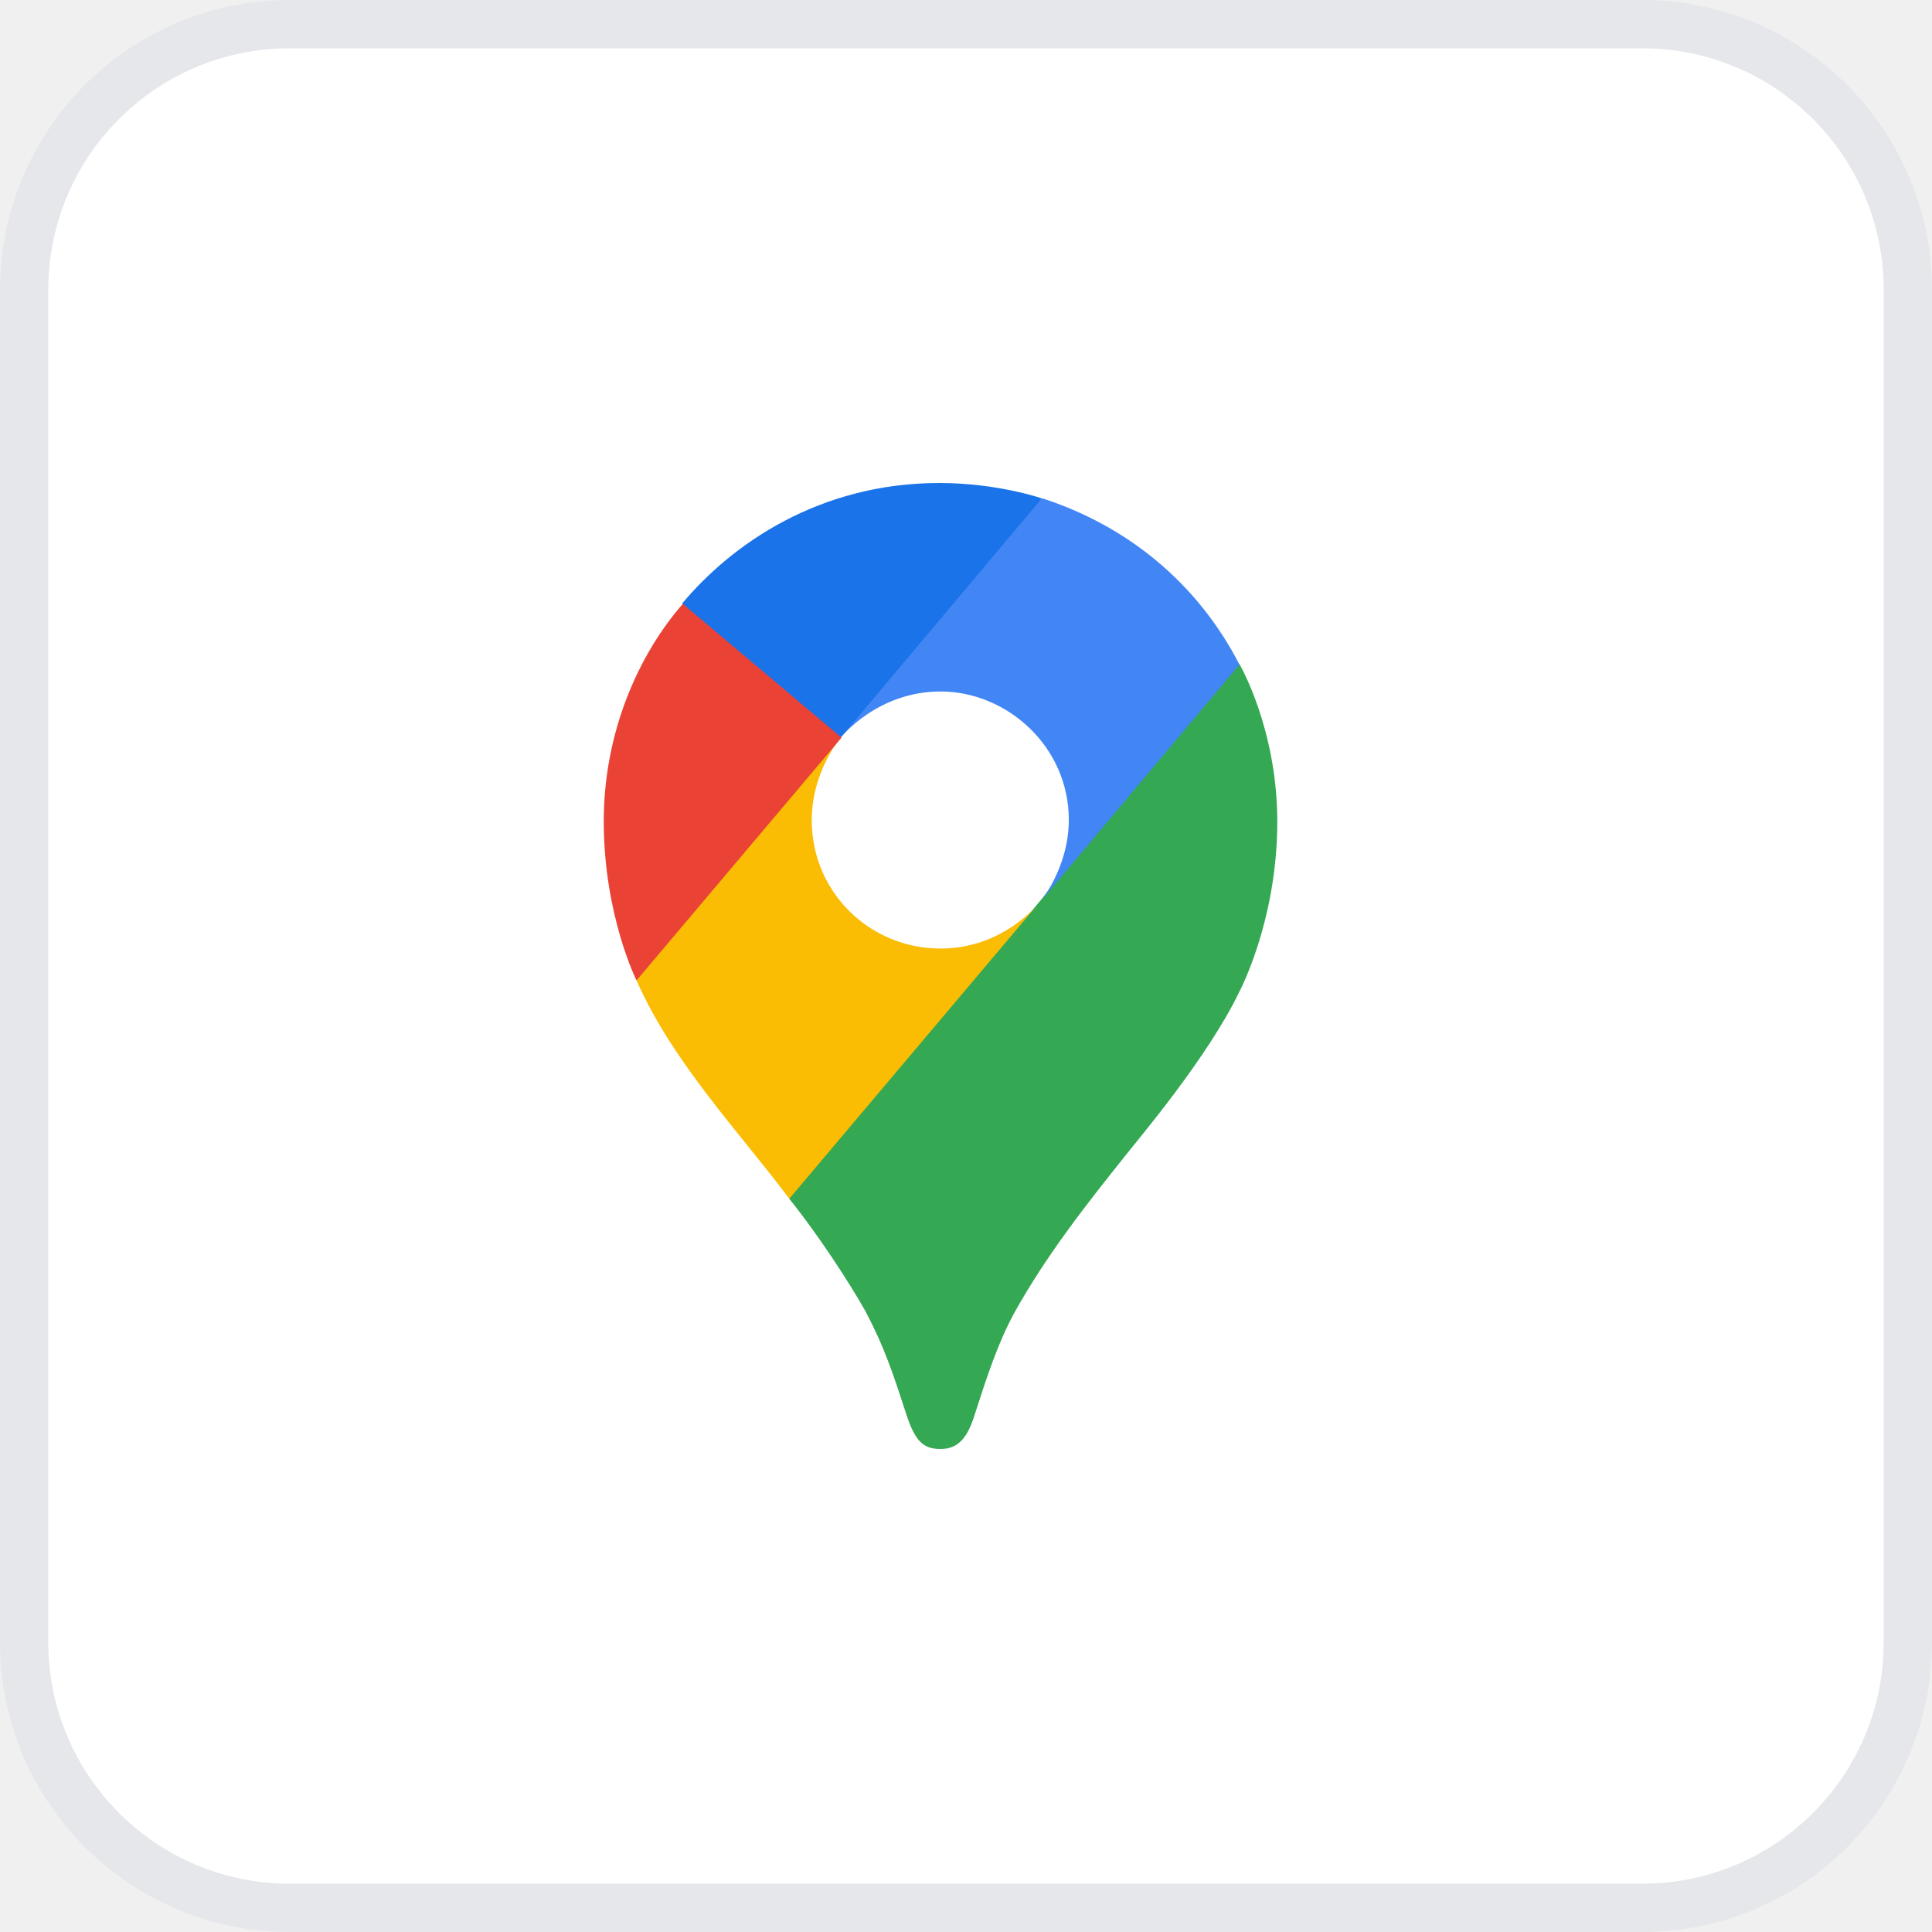
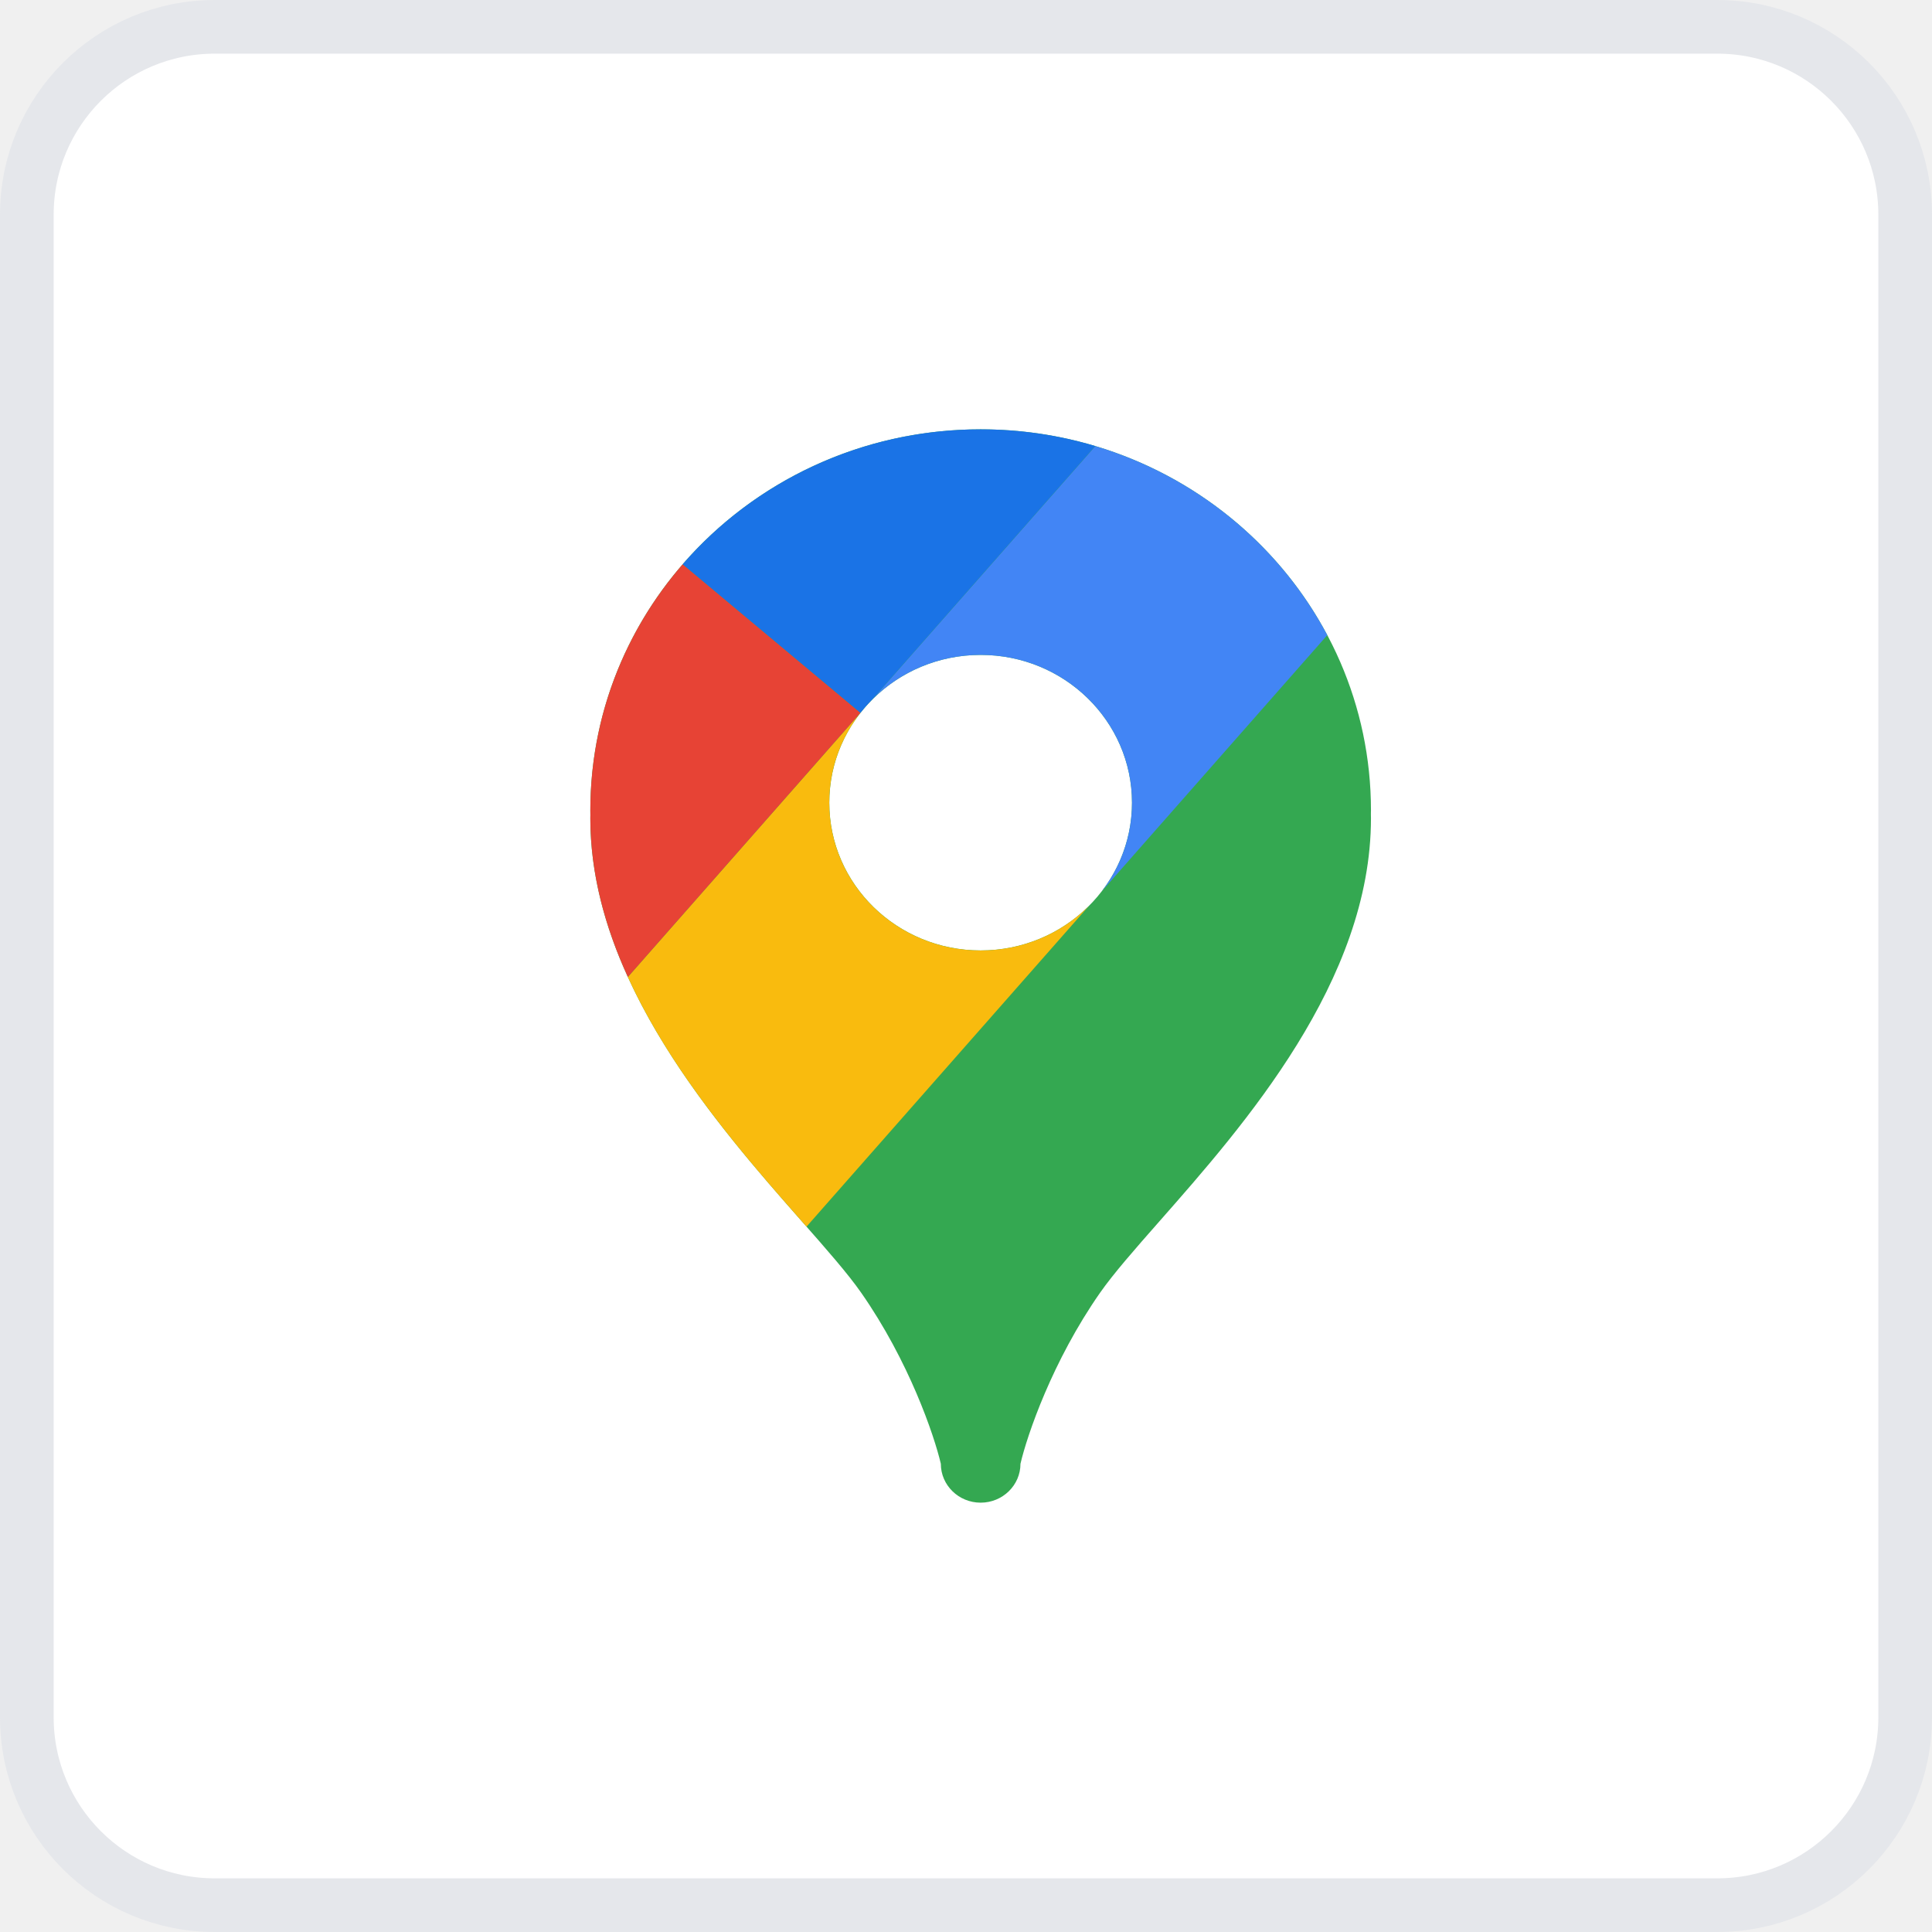
- <svg xmlns="http://www.w3.org/2000/svg" width="32" height="32" viewBox="0 0 32 32" fill="none">
-   <rect x="0.4" y="0.4" width="31.2" height="31.2" rx="4.4" fill="white" />
-   <path d="M13.073 19.855C13.568 20.474 14.07 21.248 14.334 21.717C14.655 22.326 14.787 22.738 15.027 23.472C15.167 23.877 15.299 24 15.579 24C15.884 24 16.023 23.794 16.131 23.472C16.353 22.78 16.526 22.253 16.797 21.75C17.332 20.786 18.009 19.929 18.668 19.105C18.848 18.875 20.003 17.515 20.522 16.437C20.522 16.437 21.156 15.258 21.156 13.61C21.156 12.07 20.529 10.999 20.529 10.999L18.716 11.485L17.612 14.384L17.34 14.78L17.282 14.855L17.208 14.945L17.084 15.093L16.904 15.274L15.923 16.072L13.476 17.489L13.073 19.855Z" fill="#34A853" />
-   <path d="M10.543 16.239C11.144 17.607 12.29 18.802 13.073 19.855L17.218 14.945C17.218 14.945 16.633 15.711 15.579 15.711C14.4 15.711 13.445 14.772 13.445 13.586C13.445 12.77 13.931 12.21 13.931 12.21L11.12 12.96L10.543 16.239Z" fill="#FBBC04" />
-   <path d="M17.267 8.255C18.642 8.7 19.821 9.631 20.529 11.007L17.216 14.954C17.216 14.954 17.703 14.386 17.703 13.579C17.703 12.367 16.681 11.453 15.577 11.453C14.53 11.453 13.929 12.212 13.929 12.212V9.722L17.267 8.255Z" fill="#4285F4" />
-   <path d="M11.301 9.993C12.124 9.012 13.567 8 15.56 8C16.524 8 17.256 8.255 17.256 8.255L13.929 12.21H11.573L11.301 9.993Z" fill="#1A73E8" />
-   <path d="M10.543 16.239C10.543 16.239 10 15.159 10 13.603C10 12.129 10.576 10.842 11.309 10.002L13.938 12.218L10.543 16.239Z" fill="#EA4335" />
-   <rect x="0.4" y="0.4" width="31.2" height="31.2" rx="4.4" stroke="#E5E7EB" stroke-width="0.8" />
+ <svg xmlns="http://www.w3.org/2000/svg" width="36" height="36" viewBox="0 0 36 36" fill="none">
+   <rect x="0.5" y="0.5" width="35" height="35" rx="3.5" fill="white" />
+   <rect x="0.5" y="0.5" width="35" height="35" rx="3.5" stroke="#E5E7EB" />
+   <path fill-rule="evenodd" clip-rule="evenodd" d="M25.546 15.101L25.545 15.14C25.545 15.156 25.545 15.173 25.545 15.189C25.545 15.208 25.546 15.227 25.546 15.246C25.546 18.279 23.183 20.964 21.601 22.761C21.142 23.282 20.75 23.729 20.499 24.087C19.608 25.362 19.139 26.744 19.015 27.275C19.015 27.675 18.683 28 18.273 28C17.863 28 17.531 27.675 17.531 27.275C17.407 26.744 16.937 25.362 16.046 24.087C15.796 23.729 15.403 23.282 14.944 22.761C13.363 20.964 11 18.279 11 15.246C11 15.227 11 15.208 11.001 15.189C11 15.16 11 15.131 11 15.101C11 11.179 14.256 8 18.273 8C22.289 8 25.546 11.179 25.546 15.101ZM18.273 17.71C19.83 17.71 21.093 16.477 21.093 14.957C21.093 13.436 19.83 12.203 18.273 12.203C16.715 12.203 15.453 13.436 15.453 14.957C15.453 16.477 16.715 17.71 18.273 17.71Z" fill="#34A851" />
+   <path d="M24.732 11.835C23.842 10.159 22.287 8.874 20.41 8.312L16.233 13.056C16.746 12.53 17.47 12.203 18.273 12.203C19.83 12.203 21.093 13.436 21.093 14.957C21.093 15.577 20.883 16.15 20.528 16.61L24.732 11.835Z" fill="#4285F5" />
+   <path d="M15.028 22.857C15 22.825 14.972 22.793 14.944 22.761C13.902 21.577 12.52 20.007 11.699 18.205L16.04 13.274C15.672 13.74 15.452 14.323 15.452 14.957C15.452 16.478 16.715 17.711 18.273 17.711C19.061 17.711 19.775 17.394 20.287 16.884L15.028 22.857Z" fill="#F9BB0E" />
+   <path d="M12.721 10.514C11.647 11.752 11 13.353 11 15.101C11 15.131 11 15.16 11.001 15.189C11 15.208 11 15.227 11 15.246C11 16.28 11.274 17.273 11.699 18.205L16.033 13.282L12.721 10.514Z" fill="#E74335" />
+   <path d="M20.409 8.311C19.733 8.109 19.016 8 18.272 8C16.047 8 14.055 8.976 12.72 10.514L16.033 13.282L16.04 13.274C16.1 13.198 16.164 13.125 16.232 13.056L20.409 8.311Z" fill="#1A73E6" />
</svg>
